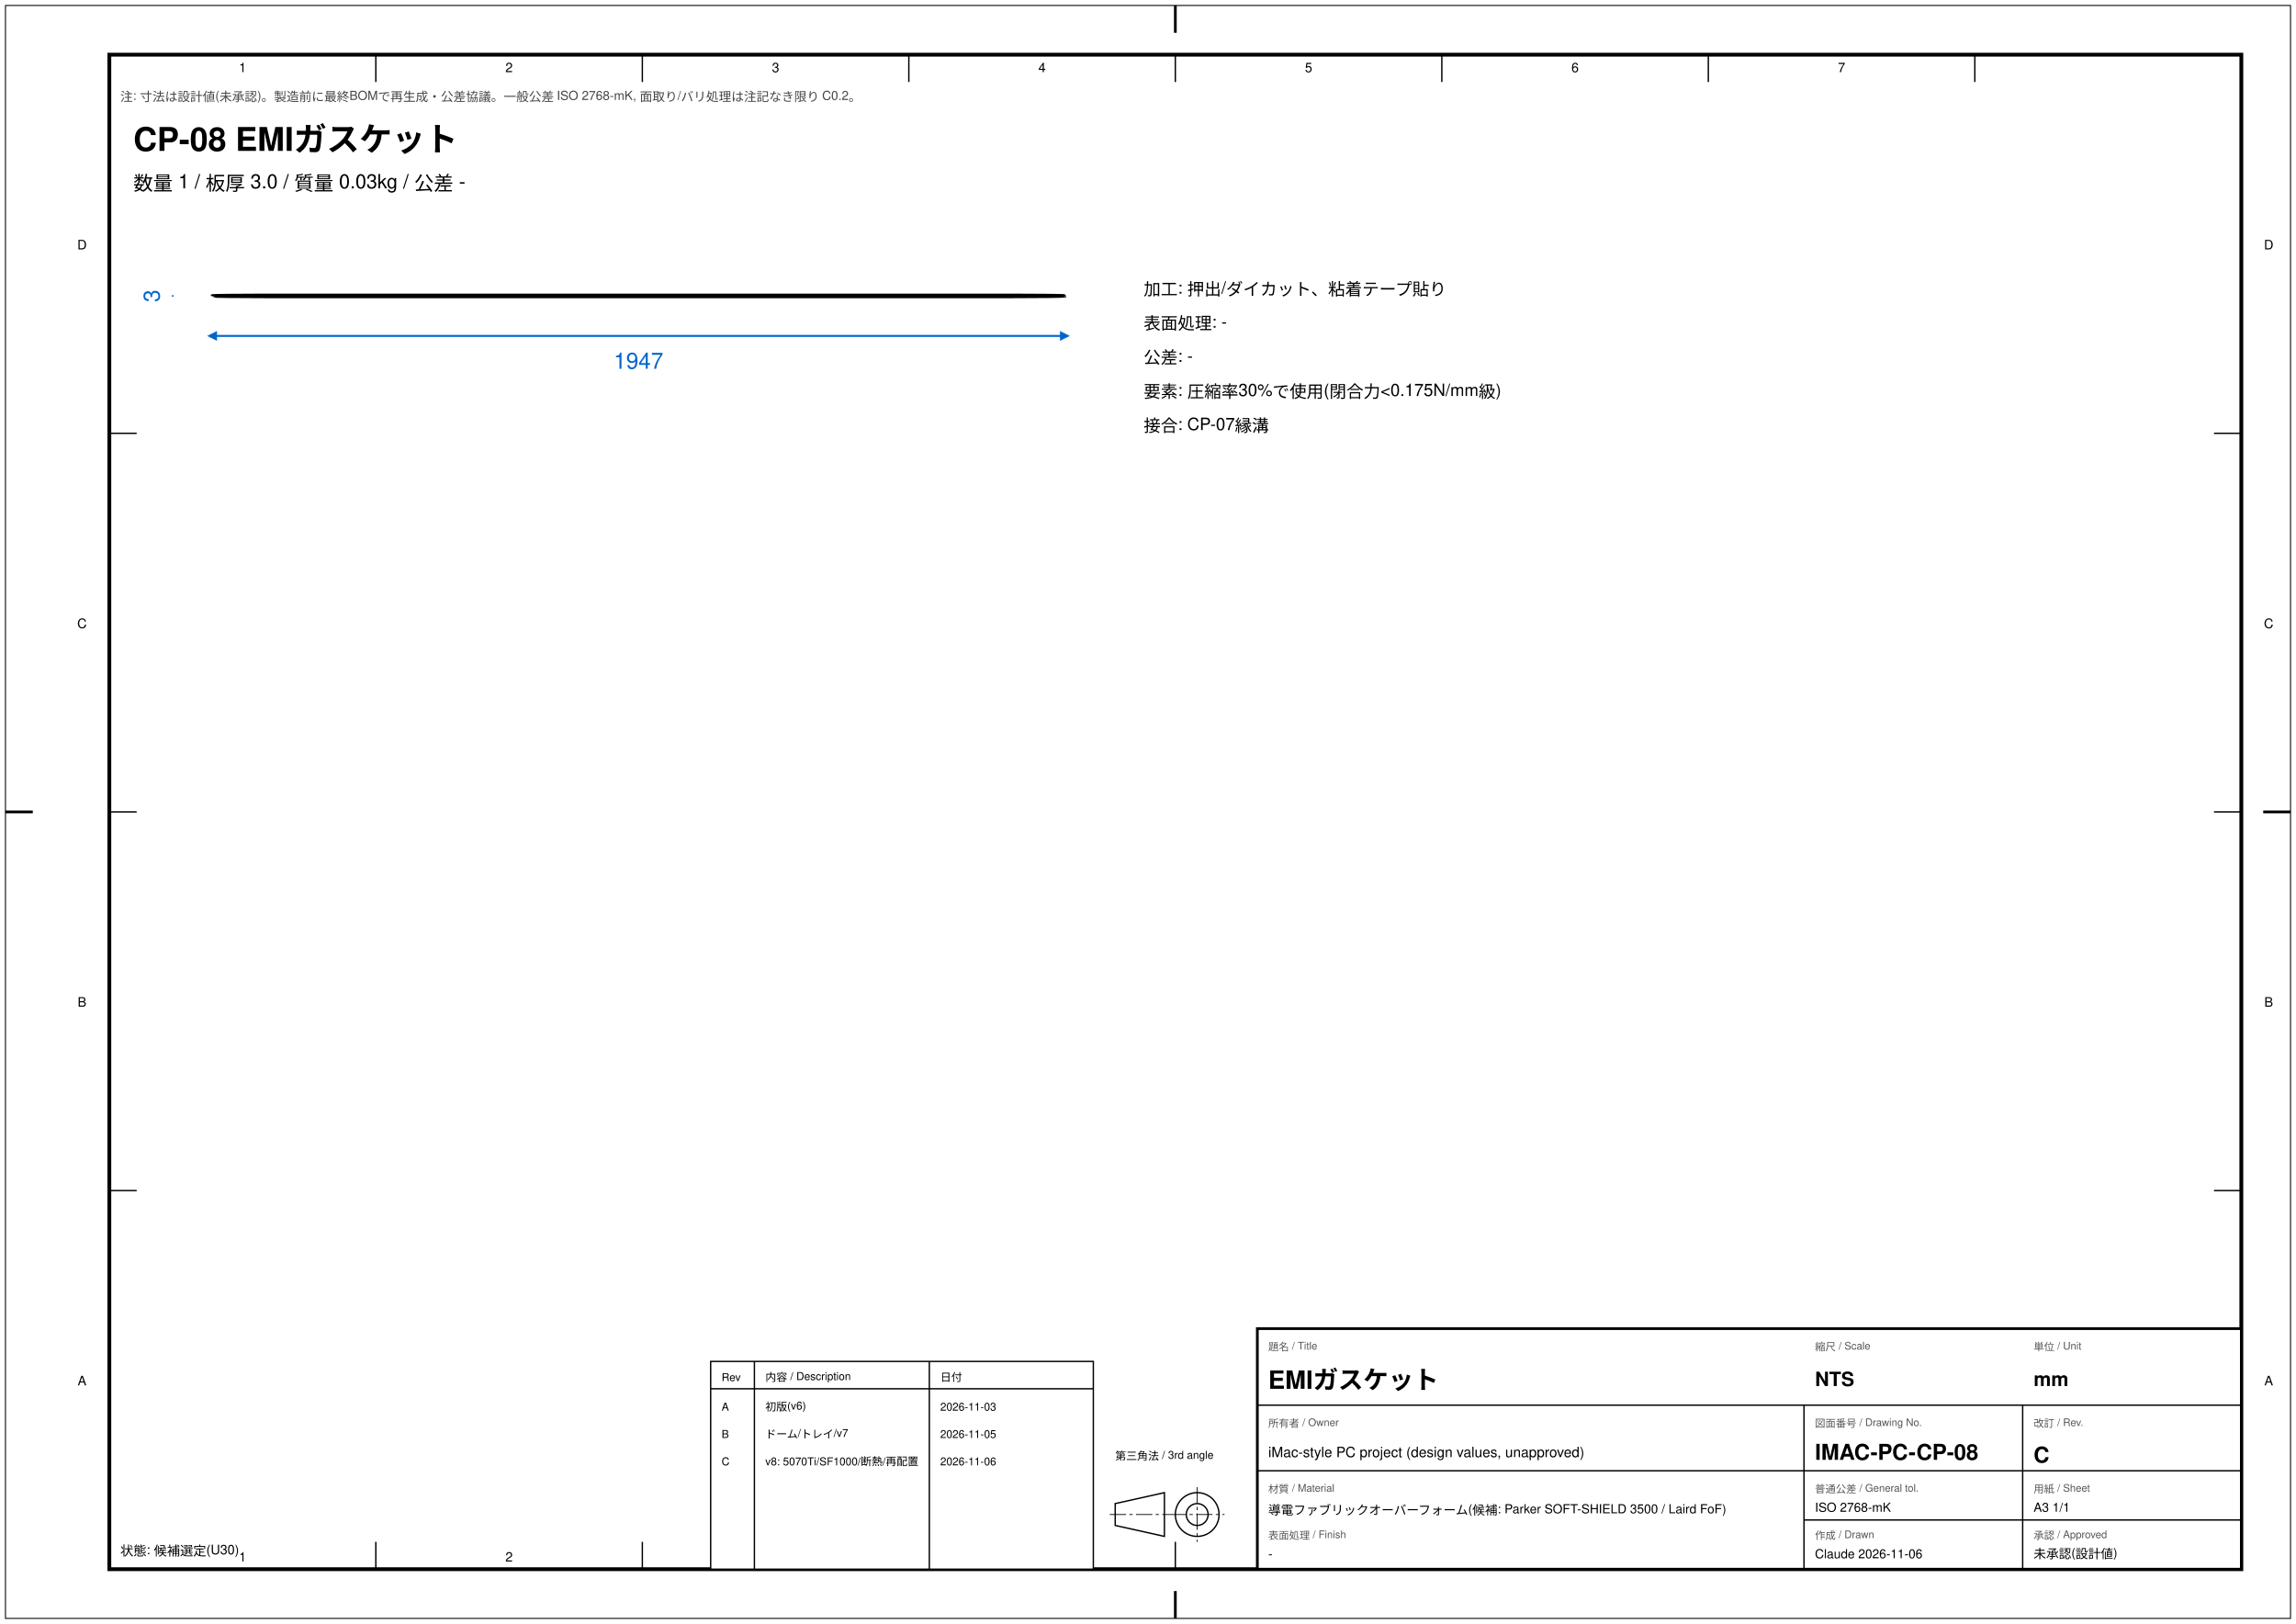
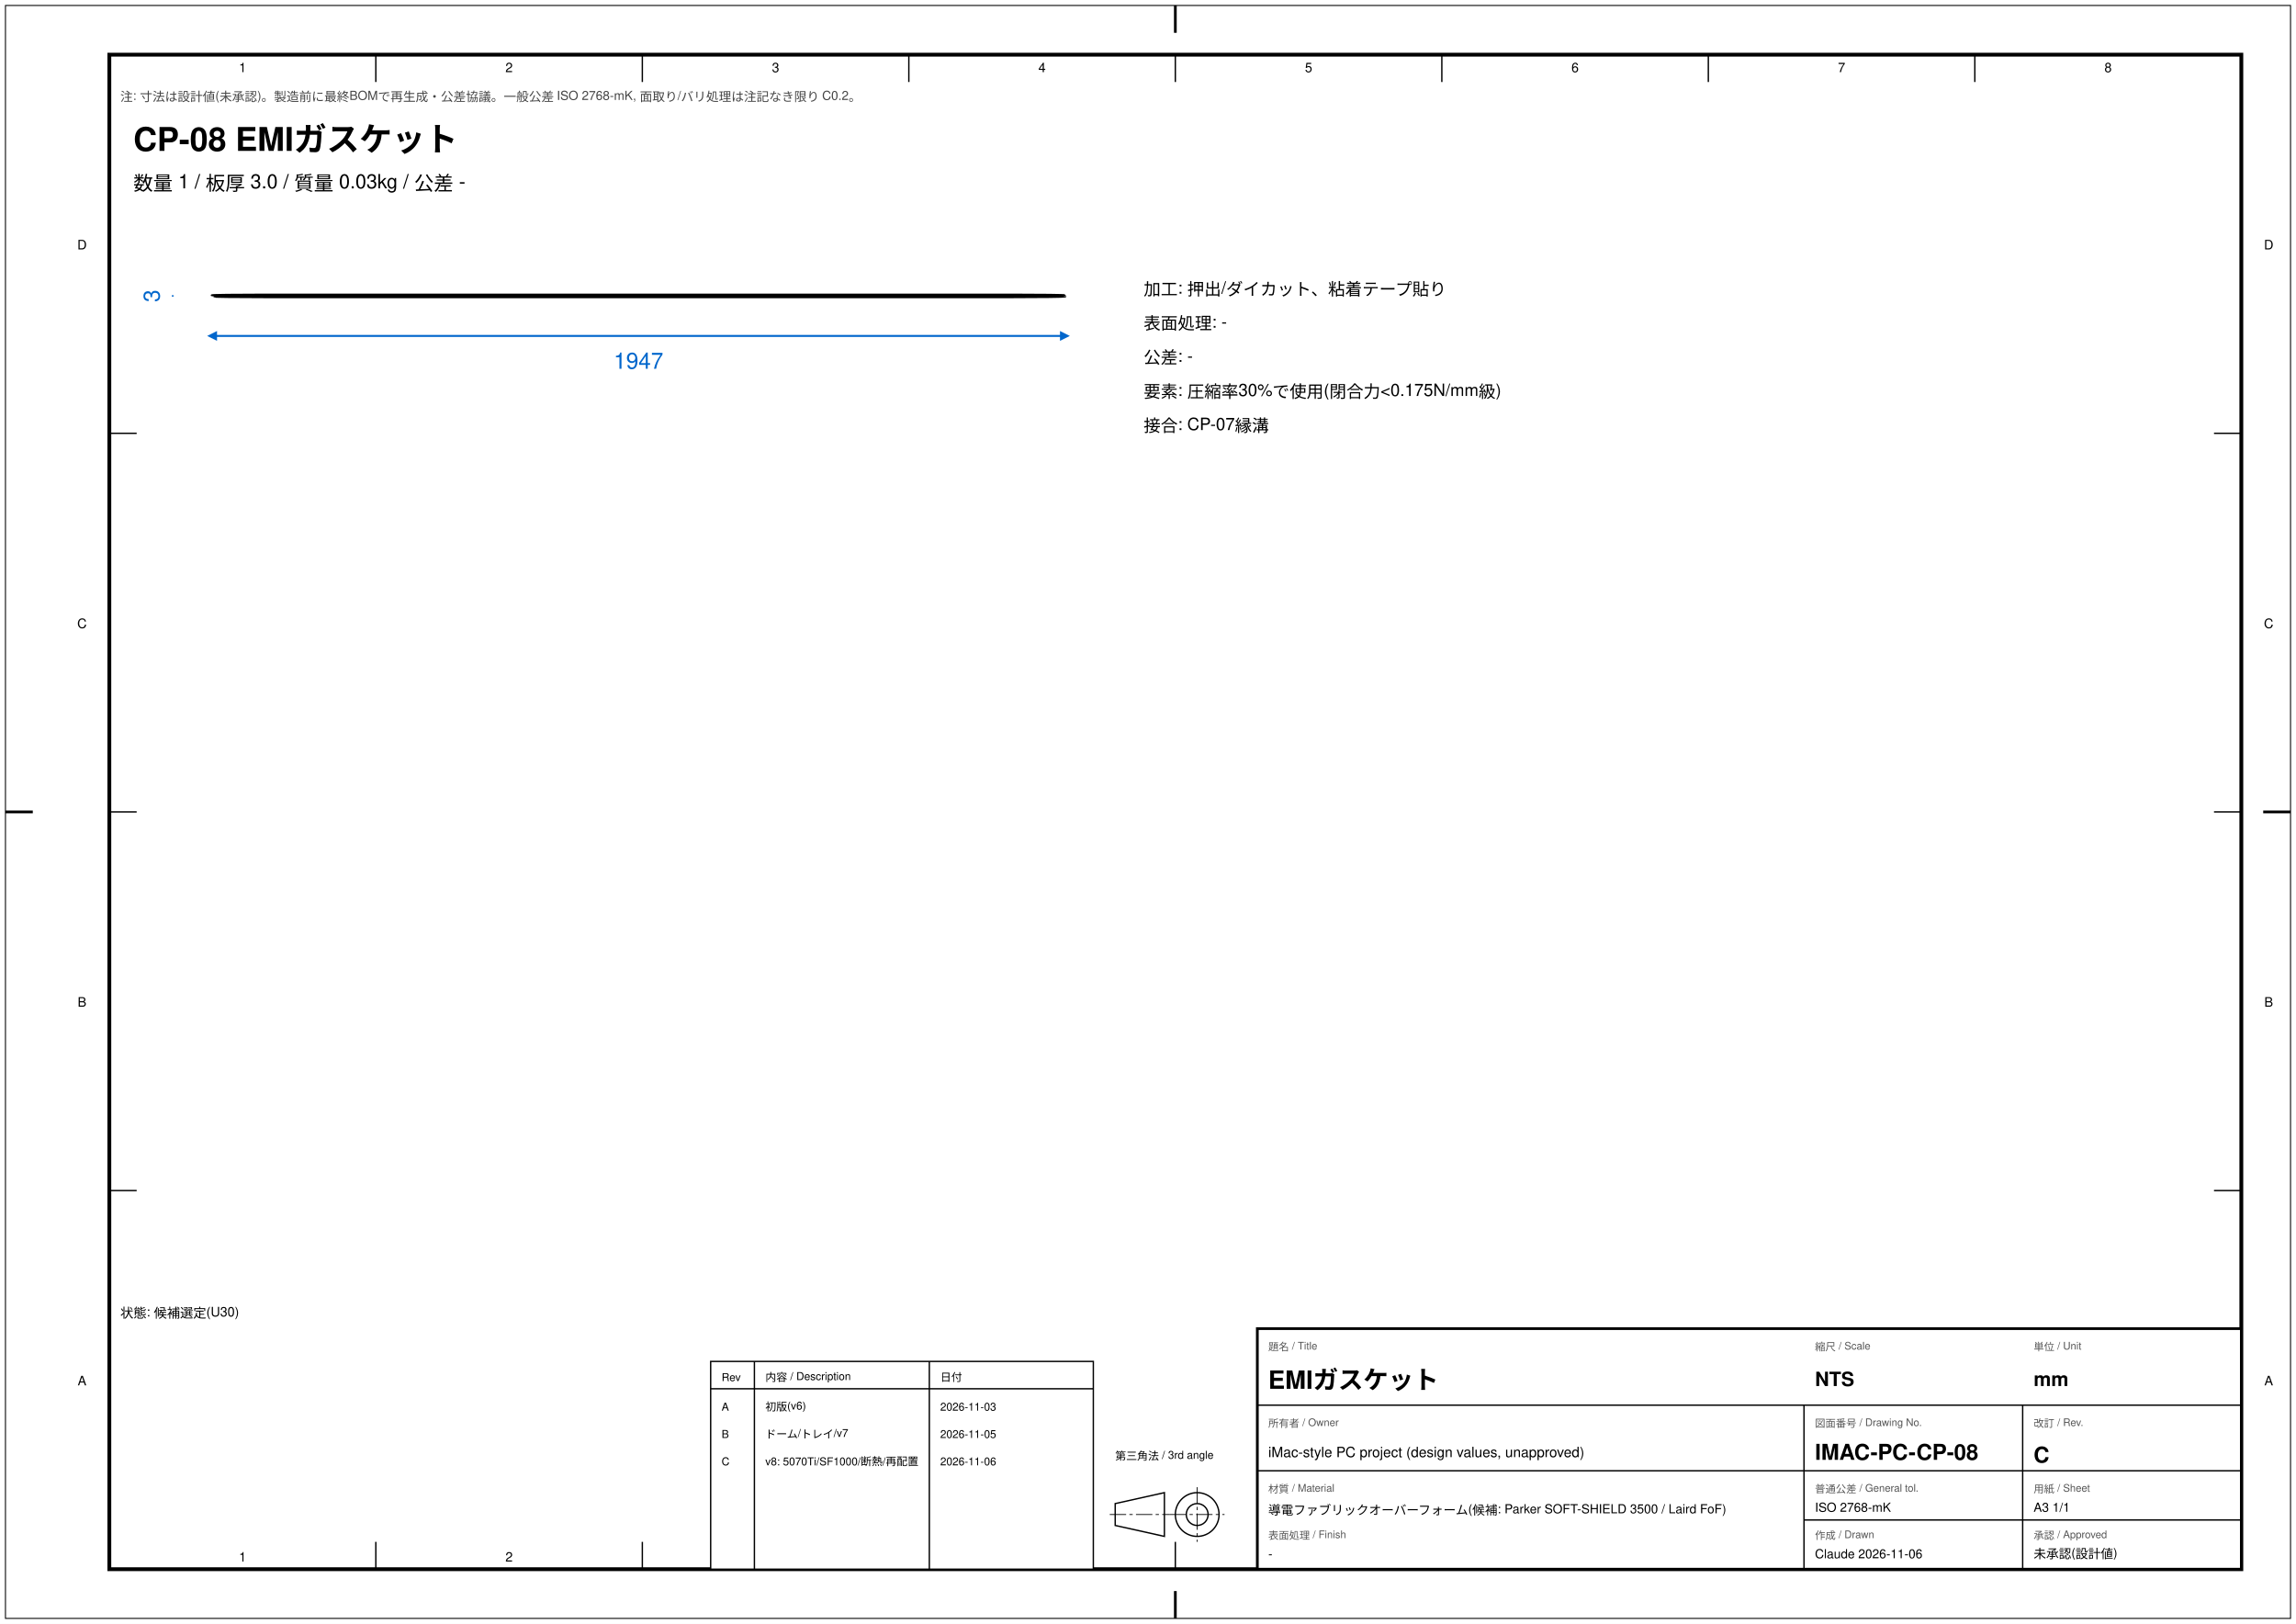
<svg xmlns="http://www.w3.org/2000/svg" viewBox="0 0 420 297" font-family="Helvetica,Arial,sans-serif">
  <defs>
    <marker id="a" markerWidth="5" markerHeight="5" refX="2.5" refY="2.5" orient="auto-start-reverse">
      <path d="M0,0 L5,2.5 L0,5 z" fill="#06c" />
    </marker>
  </defs>
  <rect width="100%" height="100%" fill="#fff" />
  <rect x="1" y="1" width="418" height="295" fill="none" stroke="#000" stroke-width=".18" />
  <rect x="20" y="10" width="390" height="277" fill="none" stroke="#000" stroke-width=".7" />
  <line x1="68.75" y1="10" x2="68.75" y2="15" stroke="#000" stroke-width="0.25" />
  <line x1="68.75" y1="287" x2="68.75" y2="282" stroke="#000" stroke-width="0.25" />
  <text x="44.38" y="13.20" font-size="2.4" text-anchor="middle" font-weight="normal" fill="#000">1</text>
  <text x="44.38" y="285.60" font-size="2.4" text-anchor="middle" font-weight="normal" fill="#000">1</text>
  <line x1="117.5" y1="10" x2="117.5" y2="15" stroke="#000" stroke-width="0.25" />
  <line x1="117.5" y1="287" x2="117.5" y2="282" stroke="#000" stroke-width="0.25" />
  <text x="93.12" y="13.20" font-size="2.4" text-anchor="middle" font-weight="normal" fill="#000">2</text>
  <text x="93.12" y="285.60" font-size="2.4" text-anchor="middle" font-weight="normal" fill="#000">2</text>
  <line x1="166.25" y1="10" x2="166.25" y2="15" stroke="#000" stroke-width="0.25" />
  <line x1="166.25" y1="287" x2="166.25" y2="282" stroke="#000" stroke-width="0.25" />
  <text x="141.88" y="13.20" font-size="2.4" text-anchor="middle" font-weight="normal" fill="#000">3</text>
  <text x="141.88" y="285.60" font-size="2.4" text-anchor="middle" font-weight="normal" fill="#000">3</text>
  <line x1="215.0" y1="10" x2="215.0" y2="15" stroke="#000" stroke-width="0.25" />
  <line x1="215.0" y1="287" x2="215.0" y2="282" stroke="#000" stroke-width="0.25" />
  <text x="190.62" y="13.20" font-size="2.4" text-anchor="middle" font-weight="normal" fill="#000">4</text>
  <text x="190.62" y="285.60" font-size="2.4" text-anchor="middle" font-weight="normal" fill="#000">4</text>
  <line x1="263.75" y1="10" x2="263.75" y2="15" stroke="#000" stroke-width="0.25" />
  <line x1="263.75" y1="287" x2="263.75" y2="282" stroke="#000" stroke-width="0.25" />
  <text x="239.38" y="13.20" font-size="2.4" text-anchor="middle" font-weight="normal" fill="#000">5</text>
  <text x="239.38" y="285.60" font-size="2.4" text-anchor="middle" font-weight="normal" fill="#000">5</text>
  <line x1="312.5" y1="10" x2="312.5" y2="15" stroke="#000" stroke-width="0.25" />
  <line x1="312.5" y1="287" x2="312.5" y2="282" stroke="#000" stroke-width="0.25" />
  <text x="288.12" y="13.20" font-size="2.4" text-anchor="middle" font-weight="normal" fill="#000">6</text>
  <text x="288.12" y="285.60" font-size="2.4" text-anchor="middle" font-weight="normal" fill="#000">6</text>
  <line x1="361.25" y1="10" x2="361.25" y2="15" stroke="#000" stroke-width="0.25" />
  <line x1="361.25" y1="287" x2="361.25" y2="282" stroke="#000" stroke-width="0.25" />
  <text x="336.88" y="13.20" font-size="2.4" text-anchor="middle" font-weight="normal" fill="#000">7</text>
  <text x="336.88" y="285.60" font-size="2.4" text-anchor="middle" font-weight="normal" fill="#000">7</text>
+   <text x="385.62" y="13.20" font-size="2.4" text-anchor="middle" font-weight="normal" fill="#000">8</text>
+   <text x="385.62" y="285.60" font-size="2.4" text-anchor="middle" font-weight="normal" fill="#000">8</text>
  <line x1="20" y1="79.25" x2="25" y2="79.25" stroke="#000" stroke-width="0.25" />
  <line x1="410" y1="79.25" x2="405" y2="79.25" stroke="#000" stroke-width="0.25" />
  <line x1="20" y1="148.5" x2="25" y2="148.5" stroke="#000" stroke-width="0.25" />
  <line x1="410" y1="148.5" x2="405" y2="148.5" stroke="#000" stroke-width="0.25" />
  <line x1="20" y1="217.75" x2="25" y2="217.75" stroke="#000" stroke-width="0.25" />
  <line x1="410" y1="217.75" x2="405" y2="217.75" stroke="#000" stroke-width="0.25" />
  <text x="15.00" y="45.62" font-size="2.4" text-anchor="middle" font-weight="normal" fill="#000">D</text>
  <text x="415.00" y="45.62" font-size="2.4" text-anchor="middle" font-weight="normal" fill="#000">D</text>
  <text x="15.00" y="114.88" font-size="2.4" text-anchor="middle" font-weight="normal" fill="#000">C</text>
  <text x="415.00" y="114.88" font-size="2.4" text-anchor="middle" font-weight="normal" fill="#000">C</text>
  <text x="15.00" y="184.12" font-size="2.4" text-anchor="middle" font-weight="normal" fill="#000">B</text>
  <text x="415.00" y="184.12" font-size="2.4" text-anchor="middle" font-weight="normal" fill="#000">B</text>
  <text x="15.00" y="253.38" font-size="2.4" text-anchor="middle" font-weight="normal" fill="#000">A</text>
  <text x="415.00" y="253.38" font-size="2.4" text-anchor="middle" font-weight="normal" fill="#000">A</text>
  <line x1="1" y1="148.5" x2="6" y2="148.5" stroke="#000" stroke-width="0.5" />
  <line x1="414" y1="148.5" x2="419" y2="148.5" stroke="#000" stroke-width="0.5" />
  <line x1="215.0" y1="1" x2="215.0" y2="6" stroke="#000" stroke-width="0.5" />
  <line x1="215.0" y1="291" x2="215.0" y2="296" stroke="#000" stroke-width="0.5" />
  <rect x="230" y="243" width="180" height="44" fill="#fff" stroke="#000" stroke-width=".5" />
  <line x1="230" y1="257" x2="410" y2="257" stroke="#000" stroke-width="0.25" />
  <line x1="230" y1="269" x2="410" y2="269" stroke="#000" stroke-width="0.25" />
  <line x1="330" y1="257" x2="330" y2="287" stroke="#000" stroke-width="0.25" />
  <line x1="370" y1="257" x2="370" y2="287" stroke="#000" stroke-width="0.25" />
  <line x1="330" y1="278" x2="410" y2="278" stroke="#000" stroke-width="0.25" />
  <text x="232.00" y="247.00" font-size="1.9" text-anchor="start" font-weight="normal" fill="#555">題名 / Title</text>
  <text x="232.00" y="254.00" font-size="4.6" text-anchor="start" font-weight="bold" fill="#000">EMIガスケット</text>
  <text x="232.00" y="261.00" font-size="1.9" text-anchor="start" font-weight="normal" fill="#555">所有者 / Owner</text>
  <text x="232.00" y="266.50" font-size="2.6" text-anchor="start" font-weight="normal" fill="#000">iMac-style PC project (design values, unapproved)</text>
  <text x="232.00" y="273.00" font-size="1.9" text-anchor="start" font-weight="normal" fill="#555">材質 / Material</text>
  <text x="232.00" y="277.00" font-size="2.3" text-anchor="start" font-weight="normal" fill="#000">導電ファブリックオーバーフォーム(候補: Parker SOFT-SHIELD 3500 / Laird FoF)</text>
  <text x="232.00" y="281.50" font-size="1.9" text-anchor="start" font-weight="normal" fill="#555">表面処理 / Finish</text>
  <text x="232.00" y="285.00" font-size="2.3" text-anchor="start" font-weight="normal" fill="#000">-</text>
  <text x="332.00" y="261.00" font-size="1.9" text-anchor="start" font-weight="normal" fill="#555">図面番号 / Drawing No.</text>
  <text x="332.00" y="267.00" font-size="4.0" text-anchor="start" font-weight="bold" fill="#000">IMAC-PC-CP-08</text>
  <text x="332.00" y="273.00" font-size="1.9" text-anchor="start" font-weight="normal" fill="#555">普通公差 / General tol.</text>
  <text x="332.00" y="276.50" font-size="2.3" text-anchor="start" font-weight="normal" fill="#000">ISO 2768-mK</text>
  <text x="372.00" y="261.00" font-size="1.9" text-anchor="start" font-weight="normal" fill="#555">改訂 / Rev.</text>
  <text x="372.00" y="267.50" font-size="4.0" text-anchor="start" font-weight="bold" fill="#000">C</text>
  <text x="372.00" y="273.00" font-size="1.9" text-anchor="start" font-weight="normal" fill="#555">用紙 / Sheet</text>
  <text x="372.00" y="276.50" font-size="2.3" text-anchor="start" font-weight="normal" fill="#000">A3  1/1</text>
  <text x="332.00" y="247.00" font-size="1.9" text-anchor="start" font-weight="normal" fill="#555">縮尺 / Scale</text>
  <text x="332.00" y="253.50" font-size="3.6" text-anchor="start" font-weight="bold" fill="#000">NTS</text>
  <text x="372.00" y="247.00" font-size="1.9" text-anchor="start" font-weight="normal" fill="#555">単位 / Unit</text>
  <text x="372.00" y="253.50" font-size="3.6" text-anchor="start" font-weight="bold" fill="#000">mm</text>
  <text x="332.00" y="281.50" font-size="1.9" text-anchor="start" font-weight="normal" fill="#555">作成 / Drawn</text>
  <text x="332.00" y="285.00" font-size="2.3" text-anchor="start" font-weight="normal" fill="#000">Claude 2026-11-06</text>
  <text x="372.00" y="281.50" font-size="1.9" text-anchor="start" font-weight="normal" fill="#555">承認 / Approved</text>
  <text x="372.00" y="285.00" font-size="2.3" text-anchor="start" font-weight="normal" fill="#000">未承認(設計値)</text>
  <g transform="translate(204,273)" stroke="#000" stroke-width=".25" fill="none">
    <path d="M0,2 L9,0 L9,8 L0,6 Z" />
    <line x1="-1" y1="4" x2="10" y2="4" stroke="#000" stroke-width="0.15" stroke-dasharray="3,0.6,0.6,0.6" />
    <circle cx="15" cy="4" r="4" />
    <circle cx="15" cy="4" r="2" />
    <line x1="10" y1="4" x2="20" y2="4" stroke="#000" stroke-width="0.15" stroke-dasharray="3,0.6,0.6,0.6" />
    <line x1="15" y1="-1" x2="15" y2="9" stroke="#000" stroke-width="0.15" stroke-dasharray="3,0.6,0.6,0.6" />
  </g>
  <text x="204.00" y="267.00" font-size="2.0" text-anchor="start" font-weight="normal" fill="#000">第三角法 / 3rd angle</text>
  <rect x="130" y="249" width="70" height="38" fill="#fff" stroke="#000" stroke-width=".25" />
  <line x1="130" y1="254" x2="200" y2="254" stroke="#000" stroke-width="0.25" />
  <line x1="138" y1="249" x2="138" y2="287" stroke="#000" stroke-width="0.25" />
  <line x1="170" y1="249" x2="170" y2="287" stroke="#000" stroke-width="0.25" />
  <text x="132.00" y="252.60" font-size="2.0" text-anchor="start" font-weight="normal" fill="#000">Rev</text>
  <text x="140.00" y="252.60" font-size="2.0" text-anchor="start" font-weight="normal" fill="#000">内容 / Description</text>
  <text x="172.00" y="252.60" font-size="2.0" text-anchor="start" font-weight="normal" fill="#000">日付</text>
  <text x="132.00" y="258.00" font-size="2.0" text-anchor="start" font-weight="normal" fill="#000">A</text>
  <text x="140.00" y="258.00" font-size="2.0" text-anchor="start" font-weight="normal" fill="#000">初版(v6)</text>
  <text x="172.00" y="258.00" font-size="2.0" text-anchor="start" font-weight="normal" fill="#000">2026-11-03</text>
  <text x="132.00" y="263.00" font-size="2.0" text-anchor="start" font-weight="normal" fill="#000">B</text>
  <text x="140.00" y="263.00" font-size="2.0" text-anchor="start" font-weight="normal" fill="#000">ドーム/トレイ/v7</text>
  <text x="172.00" y="263.00" font-size="2.0" text-anchor="start" font-weight="normal" fill="#000">2026-11-05</text>
  <text x="132.00" y="268.00" font-size="2.0" text-anchor="start" font-weight="normal" fill="#000">C</text>
  <text x="140.00" y="268.00" font-size="2.0" text-anchor="start" font-weight="normal" fill="#000">v8: 5070Ti/SF1000/断熱/再配置</text>
  <text x="172.00" y="268.00" font-size="2.0" text-anchor="start" font-weight="normal" fill="#000">2026-11-06</text>
-   <text x="22.00" y="284.50" font-size="2.4" text-anchor="start" font-weight="normal" fill="#000">状態: 候補選定(U30)</text>
+   <text x="22.00" y="241.00" font-size="2.4" text-anchor="start" font-weight="normal" fill="#000">状態: 候補選定(U30)</text>
  <text x="22.00" y="18.50" font-size="2.3" text-anchor="start" font-weight="normal" fill="#444">注: 寸法は設計値(未承認)。製造前に最終BOMで再生成・公差協議。一般公差 ISO 2768-mK, 面取り/バリ処理は注記なき限り C0.2。</text>
  <g transform="translate(22,18) scale(1.2)">
    <text x="2" y="8" font-size="5" font-weight="bold">CP-08 EMIガスケット</text>
    <text x="2" y="14" font-size="3">数量 1 / 板厚 3.0 / 質量 0.03kg / 公差 -</text>
    <rect x="14" y="30" width="130.0" height="0.2" rx="8.0" fill="#eef2f6" stroke="#000" stroke-width=".5" />
    <line x1="14" y1="36.2" x2="144.0" y2="36.2" stroke="#06c" stroke-width=".3" marker-start="url(#a)" marker-end="url(#a)" />
    <text x="79.0" y="41.2" font-size="3.4" text-anchor="middle" fill="#06c">1947</text>
    <line x1="8" y1="30" x2="8" y2="30.2" stroke="#06c" stroke-width=".3" />
    <text x="6" y="30.1" font-size="3.4" text-anchor="middle" fill="#06c" transform="rotate(-90 6 30.10015)">3</text>
    <text x="156" y="30" font-size="2.6">加工: 押出/ダイカット、粘着テープ貼り</text>
    <text x="156" y="35.2" font-size="2.6">表面処理: -</text>
    <text x="156" y="40.4" font-size="2.6">公差: -</text>
    <text x="156" y="45.6" font-size="2.6">要素: 圧縮率30%で使用(閉合力&lt;0.175N/mm級)</text>
    <text x="156" y="50.8" font-size="2.6">接合: CP-07縁溝</text>
  </g>
</svg>
